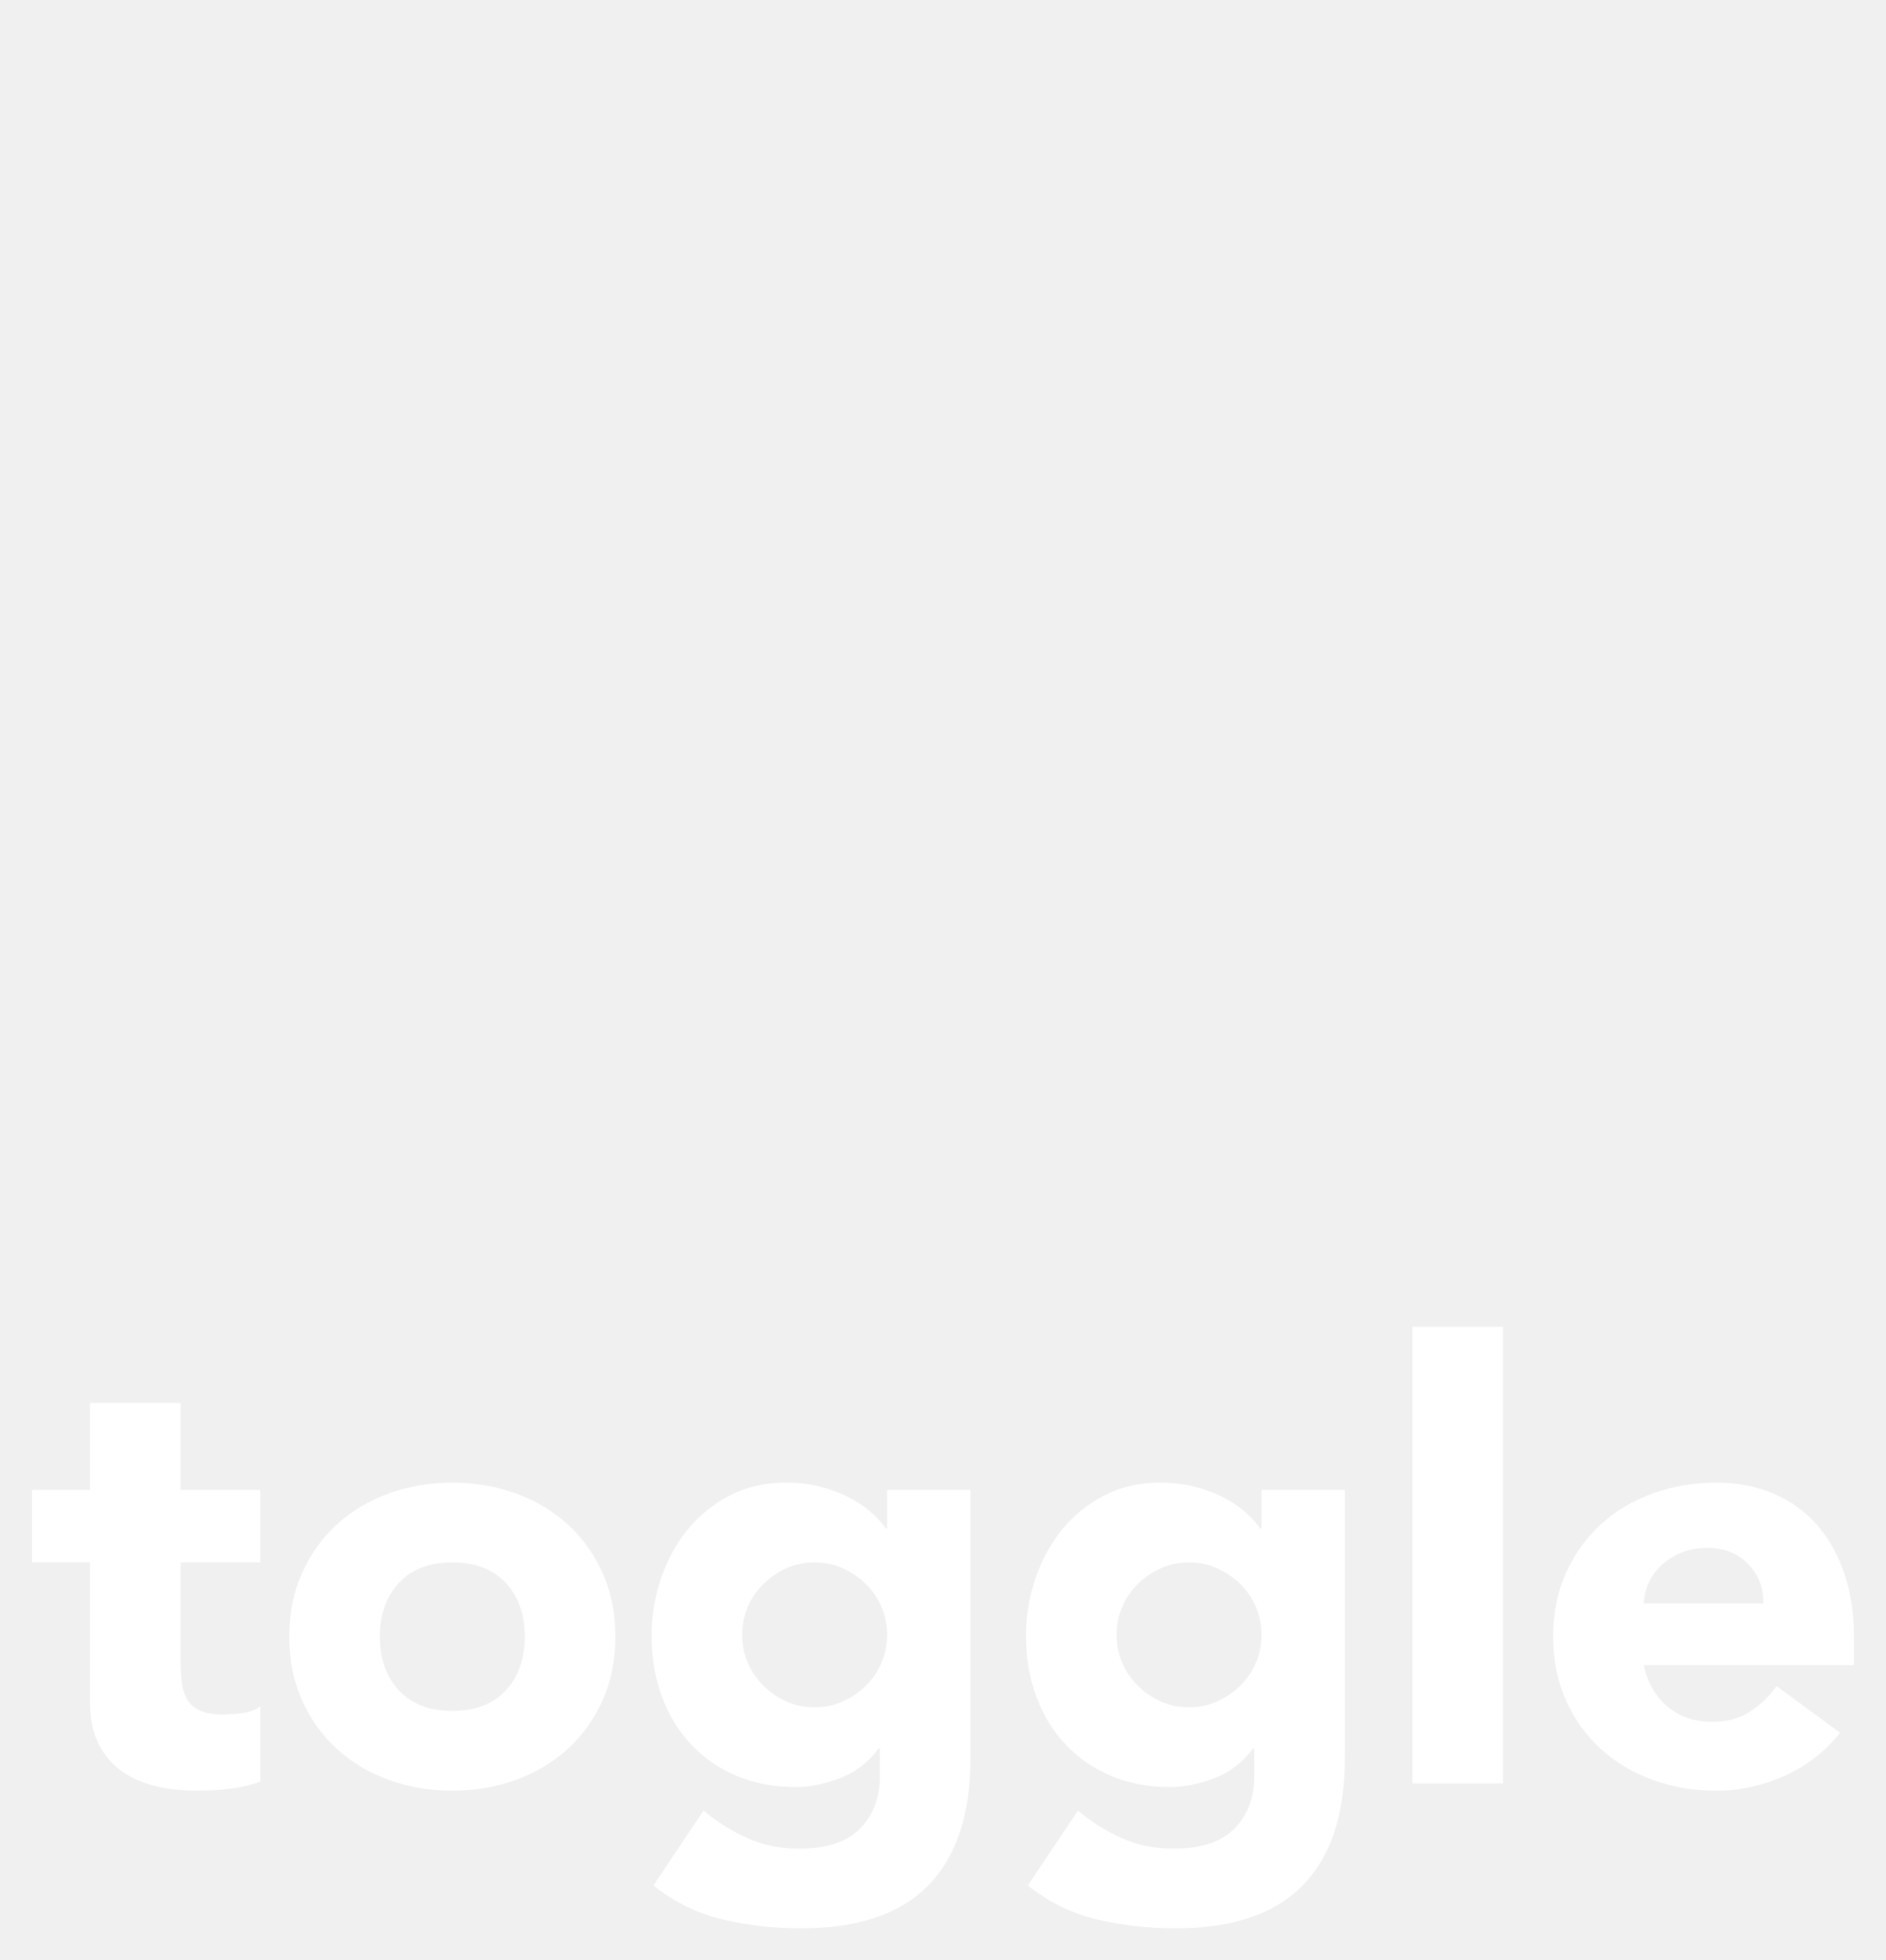
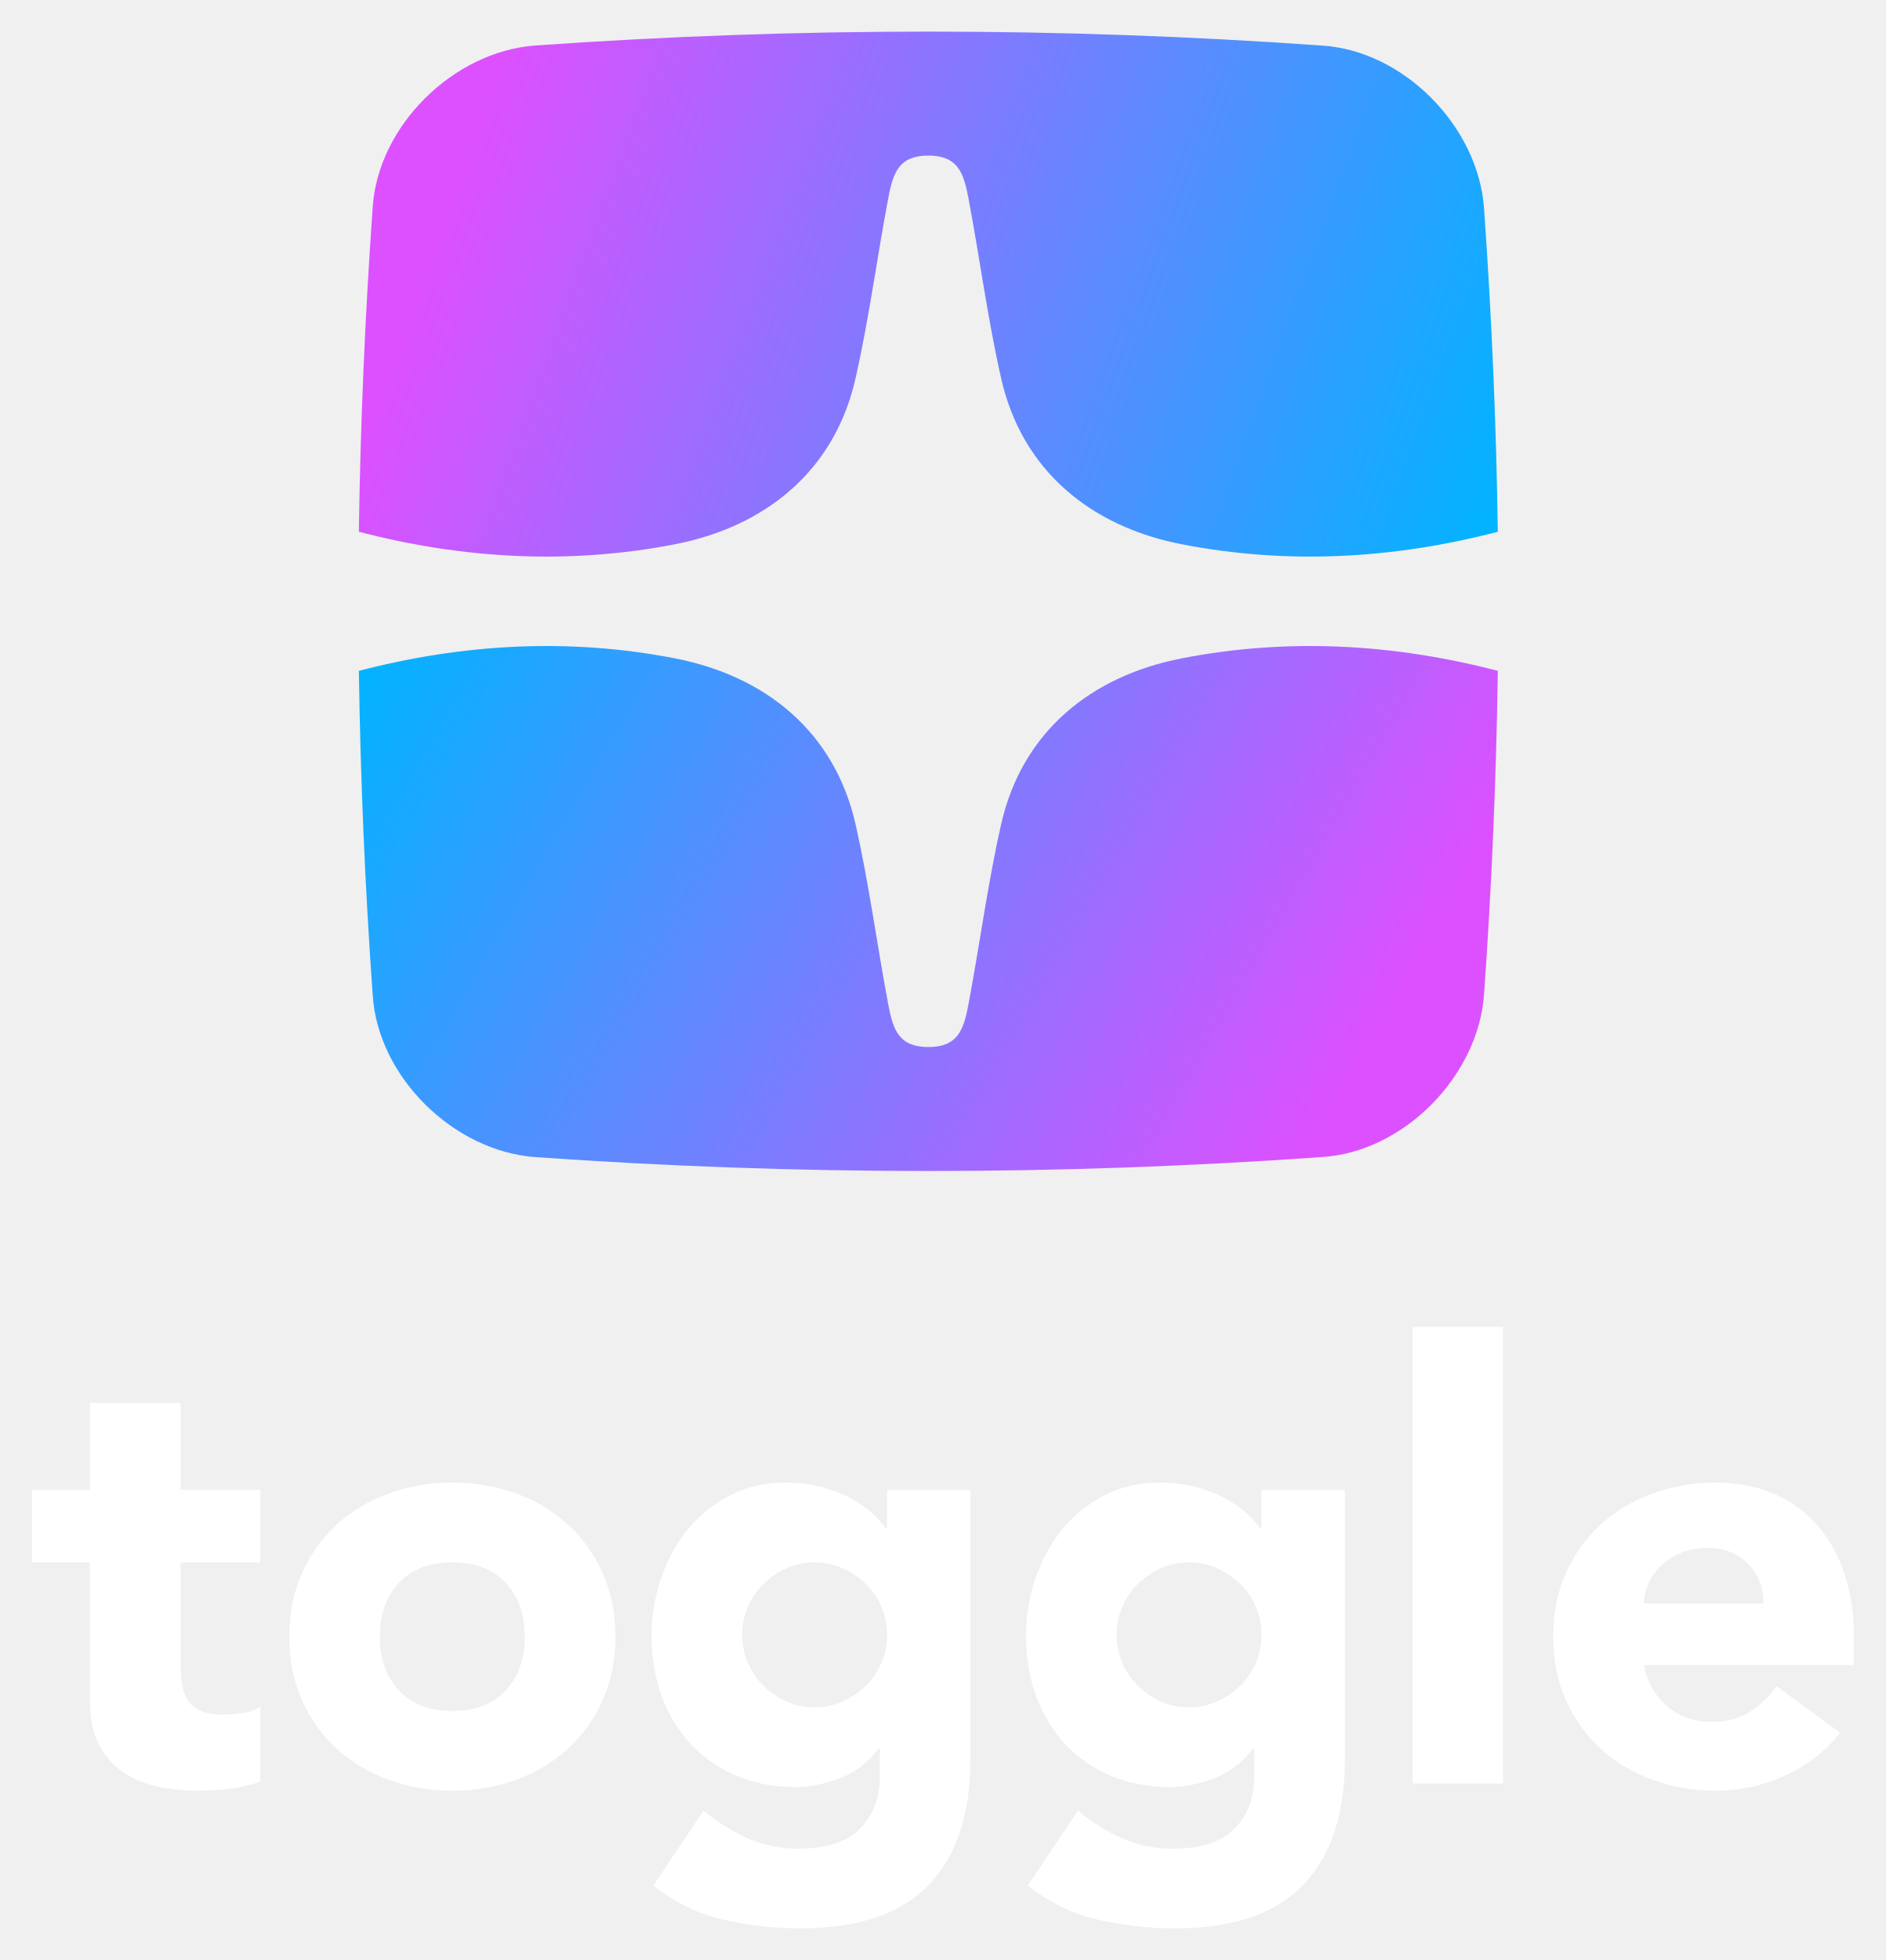
<svg xmlns="http://www.w3.org/2000/svg" xmlns:xlink="http://www.w3.org/1999/xlink" viewBox="0 0 1790 1860">
  <linearGradient id="toggle-logo-vertical-rgb-negative-a" gradientUnits="userSpaceOnUse" x1="384.8" x2="1265.83" y1="541.19" y2="1049.85">
    <stop offset="0" stop-color="#00b4ff" />
    <stop offset="1" stop-color="#dc50ff" />
  </linearGradient>
-   <linearGradient id="toggle-logo-vertical-rgb-negative-b" x1="1423.77" x2="446.01" xlink:href="#a" y1="498.75" y2="142.88" />
+   <linearGradient id="toggle-logo-vertical-rgb-negative-b" x1="1423.77" x2="446.01" xlink:href="#toggle-logo-vertical-rgb-negative-a" y1="498.75" y2="142.88" />
  <g fill="#fff">
    <path d="m247.05 1482.66h-75.66v92.85c0 7.65.38 14.62 1.15 20.92.76 6.3 2.48 11.75 5.16 16.34 2.67 4.58 6.78 8.12 12.32 10.6 5.53 2.49 12.9 3.73 22.07 3.73 4.59 0 10.6-.47 18.06-1.44 7.45-.95 13.08-3.15 16.91-6.59v71.65c-9.55 3.44-19.49 5.73-29.8 6.88-10.32 1.15-20.45 1.72-30.38 1.72-14.53 0-27.9-1.53-40.12-4.58-12.23-3.06-22.93-7.93-32.1-14.62-9.17-6.68-16.33-15.38-21.49-26.08-5.16-10.69-7.74-23.69-7.74-38.98v-132.4h-55.04v-68.78h55.02v-82.54h85.97v82.54h75.66v68.78z" />
    <path d="m274.56 1553.16c0-22.16 4.01-42.22 12.04-60.18 8.02-17.95 19-33.33 32.96-46.14 13.95-12.8 30.38-22.64 49.29-29.52s39.07-10.32 60.47-10.32 41.56 3.44 60.47 10.32 35.34 16.72 49.29 29.52c13.95 12.81 24.93 28.19 32.96 46.14 8.02 17.97 12.04 38.03 12.04 60.18s-4.01 42.23-12.04 60.18c-8.02 17.97-19.01 33.34-32.96 46.14-13.95 12.81-30.38 22.64-49.29 29.52s-39.07 10.32-60.47 10.32-41.55-3.44-60.47-10.32-35.35-16.71-49.29-29.52c-13.95-12.8-24.93-28.17-32.96-46.14-8.02-17.95-12.04-38.02-12.04-60.18zm85.97 0c0 21.02 6.02 38.03 18.06 51.01 12.04 12.99 28.94 19.48 50.72 19.48s38.69-6.49 50.73-19.48 18.05-29.99 18.05-51.01-6.02-38.02-18.05-51.01c-12.04-12.99-28.95-19.49-50.73-19.49s-38.69 6.5-50.72 19.49c-12.04 13-18.06 30-18.06 51.01z" />
    <path d="m921.08 1668.94c0 52.73-13.28 92.75-39.84 120.08-26.56 27.31-66.97 40.98-121.23 40.98-24.84 0-49.29-2.78-73.36-8.31-24.07-5.54-46.24-16.34-66.49-32.39l47.57-71.07c13.37 11.08 27.41 19.86 42.13 26.37 14.71 6.49 30.85 9.74 48.43 9.74 26.37 0 45.76-6.4 58.18-19.2 12.41-12.81 18.63-29.14 18.63-49v-26.94h-1.15c-9.94 13.38-22.26 22.84-36.97 28.37s-28.57 8.31-41.55 8.31c-20.64 0-39.36-3.53-56.17-10.6-16.82-7.07-31.24-17-43.27-29.81-12.04-12.8-21.31-27.99-27.8-45.57-6.5-17.57-9.74-36.87-9.74-57.89 0-18.34 2.95-36.3 8.88-53.88 5.92-17.57 14.33-33.05 25.22-46.43 10.89-13.37 24.16-24.16 39.83-32.38 15.66-8.21 33.43-12.32 53.3-12.32 12.22 0 23.4 1.34 33.53 4.01 10.12 2.68 19.2 6.12 27.23 10.32 8.02 4.21 14.9 8.88 20.63 14.04s10.32 10.22 13.76 15.19h1.15v-36.68h79.1zm-216.66-117.5c0 9.17 1.72 17.86 5.16 26.08s8.31 15.48 14.62 21.78c6.3 6.31 13.56 11.38 21.78 15.19 8.21 3.82 17.28 5.73 27.22 5.73s18.53-1.91 26.94-5.73c8.4-3.81 15.76-8.88 22.07-15.19 6.31-6.3 11.18-13.56 14.62-21.78 3.44-8.21 5.16-16.91 5.16-26.08s-1.72-17.86-5.16-26.08c-3.44-8.21-8.31-15.48-14.62-21.78s-13.67-11.36-22.07-15.19c-8.41-3.81-17.39-5.73-26.94-5.73s-19.01 1.92-27.22 5.73c-8.22 3.83-15.48 8.88-21.78 15.19-6.31 6.31-11.18 13.57-14.62 21.78-3.44 8.22-5.16 16.91-5.16 26.08z" />
    <path d="m1276.44 1668.94c0 52.73-13.28 92.75-39.84 120.08-26.56 27.31-66.97 40.98-121.23 40.98-24.84 0-49.29-2.78-73.36-8.31-24.07-5.54-46.24-16.34-66.49-32.39l47.57-71.07c13.37 11.08 27.41 19.86 42.13 26.37 14.71 6.49 30.85 9.74 48.43 9.74 26.37 0 45.76-6.4 58.18-19.2 12.41-12.81 18.63-29.14 18.63-49v-26.94h-1.15c-9.94 13.38-22.26 22.84-36.97 28.37s-28.57 8.31-41.55 8.31c-20.64 0-39.36-3.53-56.17-10.6-16.82-7.07-31.24-17-43.27-29.81-12.04-12.8-21.31-27.99-27.8-45.57-6.5-17.57-9.74-36.87-9.74-57.89 0-18.34 2.95-36.3 8.88-53.88 5.92-17.57 14.33-33.05 25.22-46.43 10.89-13.37 24.16-24.16 39.83-32.38 15.66-8.21 33.43-12.32 53.3-12.32 12.22 0 23.4 1.34 33.53 4.01 10.12 2.68 19.2 6.12 27.23 10.32 8.02 4.21 14.9 8.88 20.63 14.04s10.32 10.22 13.76 15.19h1.15v-36.68h79.1zm-216.66-117.5c0 9.17 1.72 17.86 5.16 26.08s8.31 15.48 14.62 21.78c6.3 6.31 13.56 11.38 21.78 15.19 8.21 3.82 17.28 5.73 27.22 5.73s18.53-1.91 26.94-5.73c8.4-3.81 15.76-8.88 22.07-15.19 6.31-6.3 11.18-13.56 14.62-21.78 3.44-8.21 5.16-16.91 5.16-26.08s-1.72-17.86-5.16-26.08c-3.44-8.21-8.31-15.48-14.62-21.78s-13.67-11.36-22.07-15.19c-8.41-3.81-17.39-5.73-26.94-5.73s-19.01 1.92-27.22 5.73c-8.22 3.83-15.48 8.88-21.78 15.19-6.31 6.31-11.18 13.57-14.62 21.78-3.44 8.22-5.16 16.91-5.16 26.08z" />
    <path d="m1340.63 1259.13h85.97v433.31h-85.97z" />
    <path d="m1746.43 1644.3c-13.76 17.58-31.15 31.15-52.16 40.69-21.02 9.55-42.8 14.33-65.34 14.33s-41.55-3.44-60.47-10.32-35.35-16.71-49.29-29.52c-13.95-12.8-24.93-28.17-32.96-46.14-8.02-17.95-12.04-38.02-12.04-60.18s4.01-42.22 12.04-60.18c8.02-17.95 19-33.33 32.96-46.14 13.95-12.8 30.38-22.64 49.29-29.52s39.07-10.32 60.47-10.32c19.86 0 37.92 3.44 54.16 10.32s29.99 16.72 41.27 29.52c11.27 12.81 19.96 28.19 26.08 46.14 6.11 17.97 9.17 38.03 9.17 60.18v26.94h-199.46c3.44 16.44 10.89 29.52 22.35 39.26s25.59 14.62 42.41 14.62c14.13 0 26.08-3.16 35.82-9.46s18.24-14.42 25.51-24.36l60.18 44.14zm-72.79-122.66c.38-14.52-4.4-26.94-14.33-37.26-9.94-10.32-22.74-15.48-38.4-15.48-9.56 0-17.97 1.53-25.22 4.59-7.26 3.06-13.47 6.97-18.63 11.75s-9.17 10.32-12.04 16.62c-2.87 6.31-4.5 12.9-4.87 19.78z" />
  </g>
-   <path d="m1121.72 624.74c-86.12 16.73-151.58 69.7-171.44 157.21-12.9 56.85-20.44 115.03-31.25 171.96-4.59 24.2-10.51 39.7-37.91 39.7s-33.32-15.49-37.91-39.7c-10.8-56.93-18.34-115.11-31.25-171.96-19.87-87.52-85.34-140.49-171.44-157.21-100.24-19.47-200.67-13.96-299.91 11.89 1.47 102.58 5.85 205.02 13.11 307.35 4.75 77.94 76.81 148.39 154.05 154.05 248.69 17.63 498.02 17.63 746.71 0 77.94-4.74 148.39-76.81 154.05-154.05 7.26-102.33 11.64-204.77 13.11-307.35-99.23-25.85-199.67-31.37-299.91-11.89z" fill="url(#a)" />
-   <path d="m640.52 516.51c86.1-16.73 151.57-69.69 171.44-157.21 12.9-56.85 20.45-115.03 31.25-171.96 4.59-24.21 10.51-39.7 37.91-39.7s33.32 15.49 37.91 39.7c10.8 56.93 18.35 115.11 31.25 171.96 19.86 87.52 85.32 140.48 171.44 157.21 100.24 19.47 200.68 13.95 299.91-11.89-1.47-102.58-5.85-205.02-13.11-307.35-5.66-77.24-76.11-149.3-154.05-154.05-248.68-17.63-498.02-17.63-746.71 0-77.23 5.66-149.31 76.11-154.05 154.05-7.26 102.33-11.63 204.77-13.11 307.35 99.24 25.85 199.67 31.37 299.91 11.89z" fill="url(#b)" />
+   <path d="m1121.72 624.74c-86.12 16.73-151.58 69.7-171.44 157.21-12.9 56.85-20.44 115.03-31.25 171.96-4.59 24.2-10.51 39.7-37.91 39.7s-33.32-15.49-37.91-39.7c-10.8-56.93-18.34-115.11-31.25-171.96-19.87-87.52-85.34-140.49-171.44-157.21-100.24-19.47-200.67-13.96-299.91 11.89 1.47 102.58 5.85 205.02 13.11 307.35 4.75 77.94 76.81 148.39 154.05 154.05 248.69 17.63 498.02 17.63 746.71 0 77.94-4.74 148.39-76.81 154.05-154.05 7.26-102.33 11.64-204.77 13.11-307.35-99.23-25.85-199.67-31.37-299.91-11.89z" fill="url(#toggle-logo-vertical-rgb-negative-a)" />
+   <path d="m640.52 516.51c86.1-16.73 151.57-69.69 171.44-157.21 12.9-56.85 20.45-115.03 31.25-171.96 4.59-24.21 10.51-39.7 37.91-39.7s33.32 15.49 37.91 39.7c10.8 56.93 18.35 115.11 31.25 171.96 19.86 87.52 85.32 140.48 171.44 157.21 100.24 19.47 200.68 13.95 299.91-11.89-1.47-102.58-5.85-205.02-13.11-307.35-5.66-77.24-76.11-149.3-154.05-154.05-248.68-17.63-498.02-17.63-746.71 0-77.23 5.66-149.31 76.11-154.05 154.05-7.26 102.33-11.63 204.77-13.11 307.35 99.24 25.85 199.67 31.37 299.91 11.89z" fill="url(#toggle-logo-vertical-rgb-negative-b)" />
</svg>
